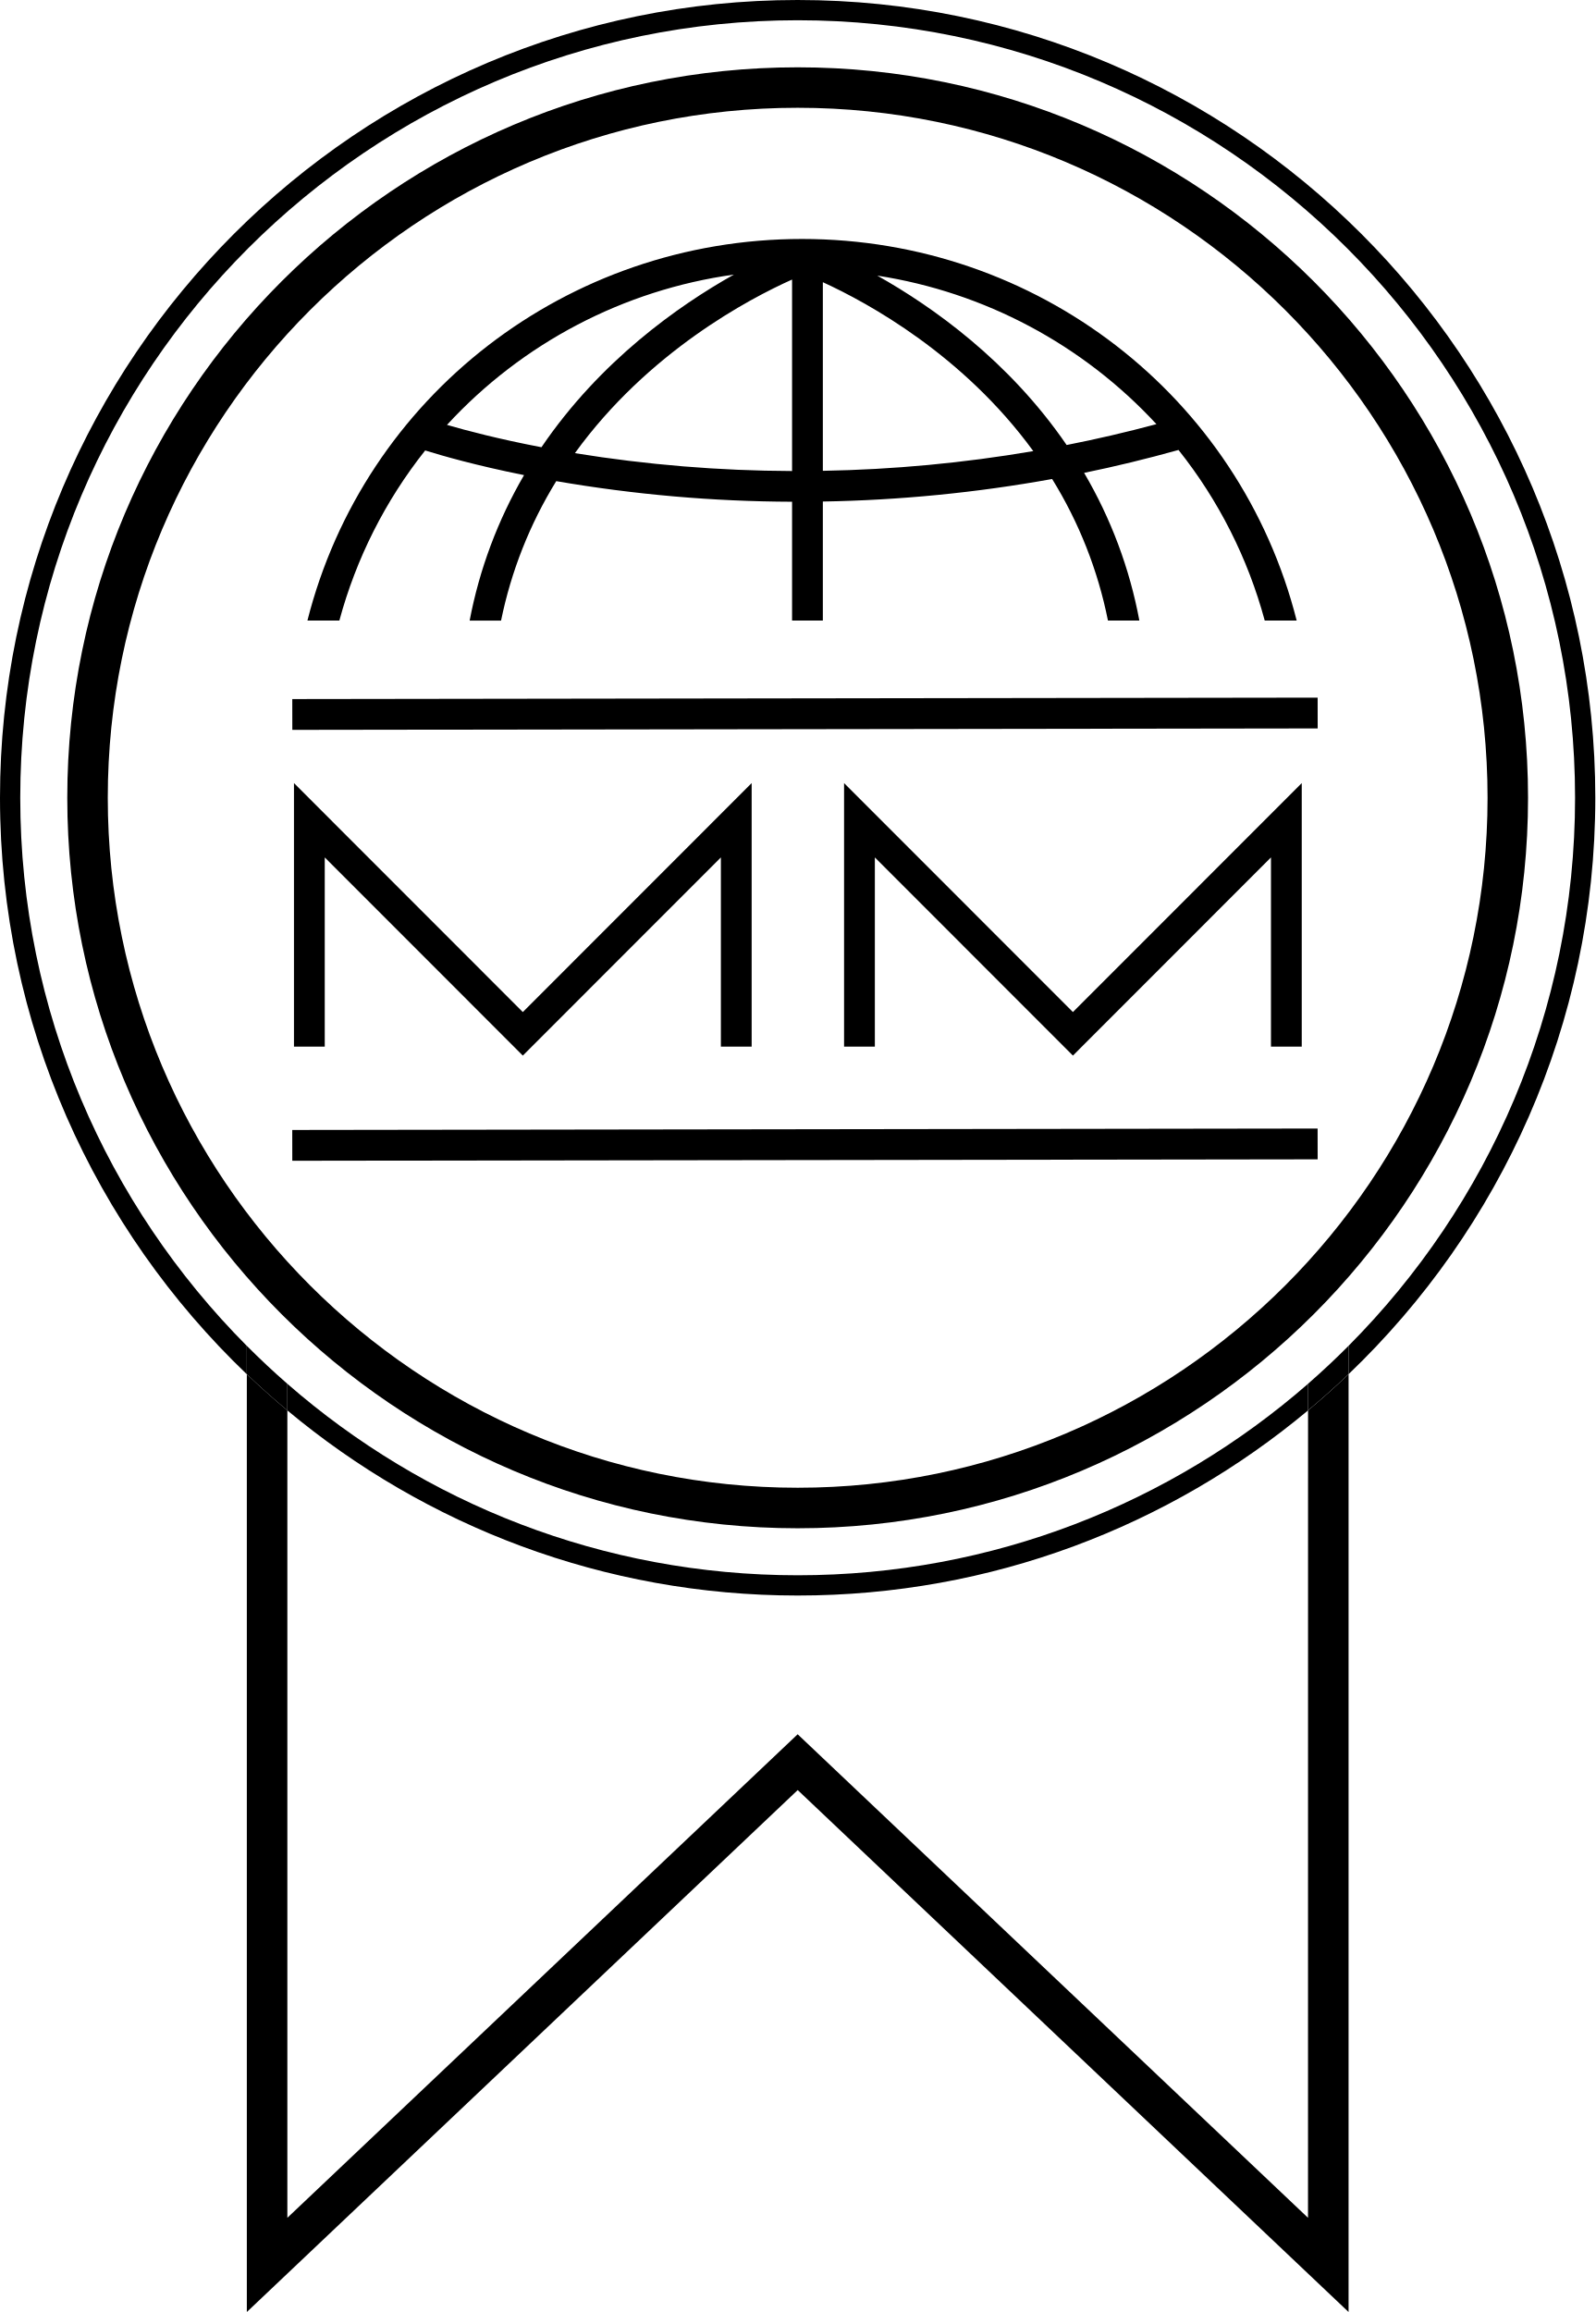
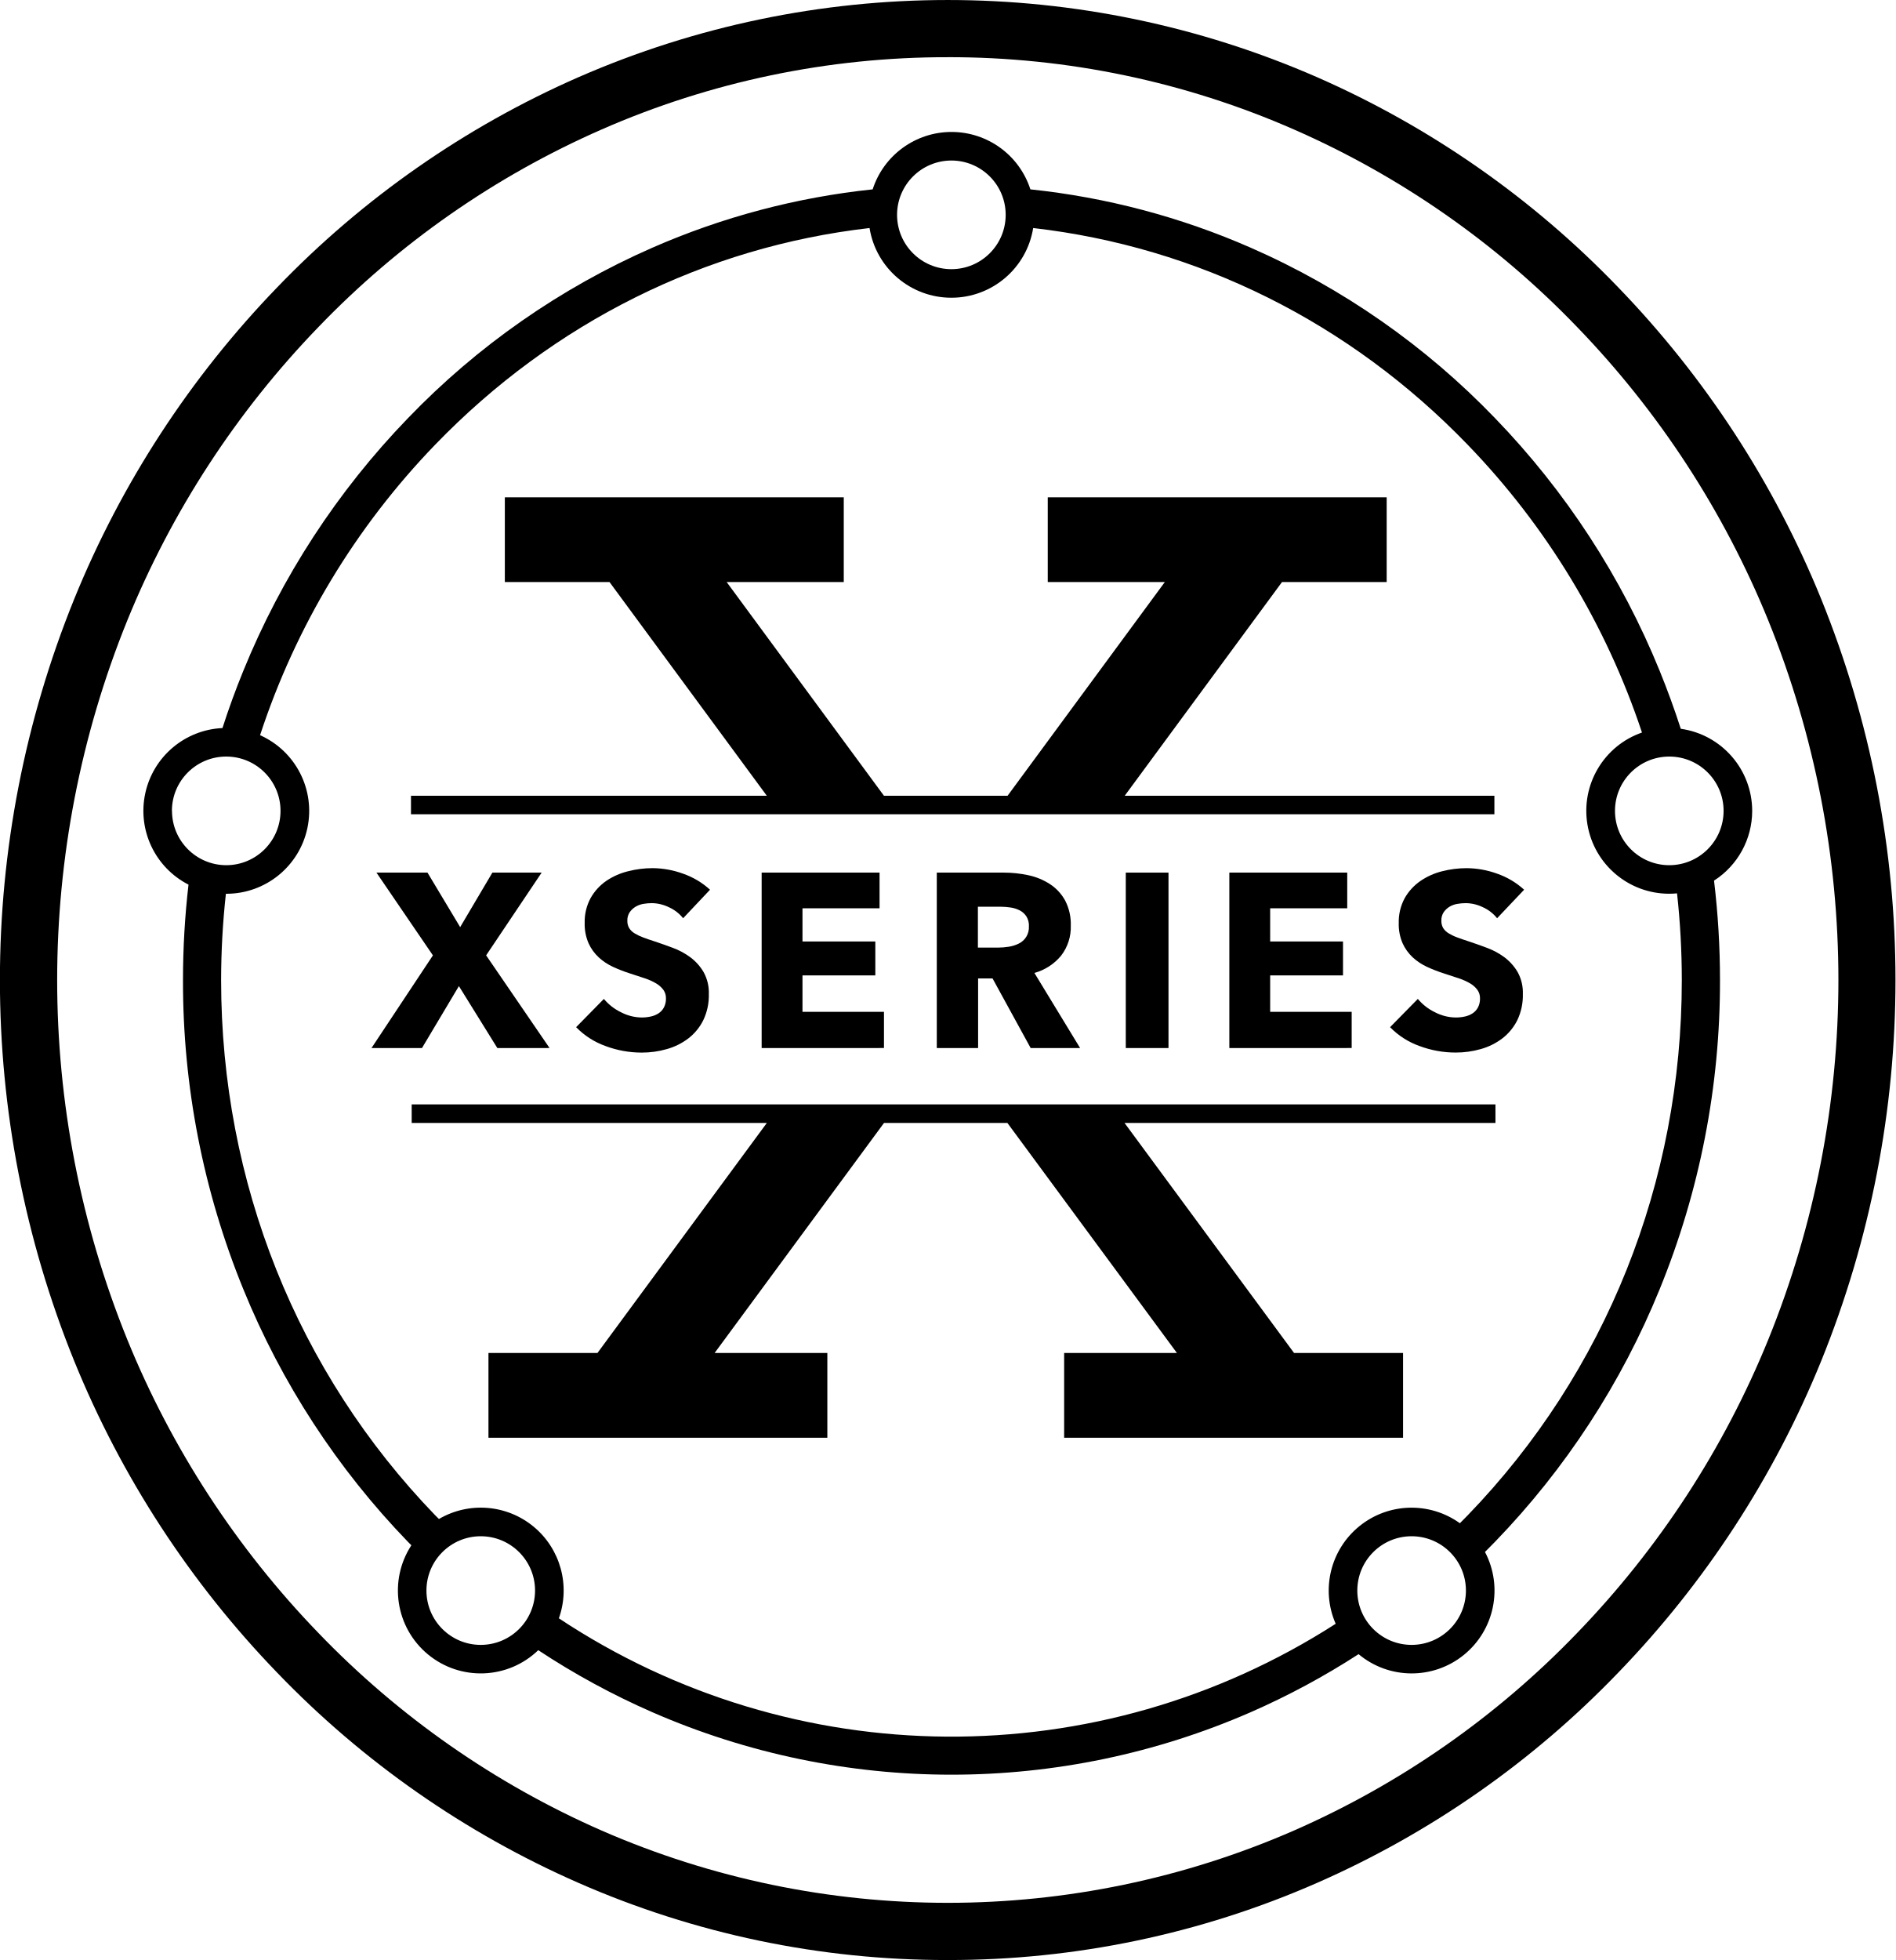
- <svg xmlns="http://www.w3.org/2000/svg" viewBox="0 0 1847.86 2677.65" role="img" aria-hidden="true">
+ <svg xmlns="http://www.w3.org/2000/svg" viewBox="0 0 887.64 917.57" role="img" aria-hidden="true">
  <g class="xseries-watermark">
-     <path d="M1558.23,2613.45l-591.14-560L376,2613.45V1678.37q-24.17-20.17-46.93-41.92v1086.1l638.07-604.47,638.07,604.47V1636.45q-22.74,21.74-46.93,41.92Z" transform="translate(-43.16 -44.9)" />
-     <path d="M376,1647.55v30.82c160.32,133.79,366.49,214.4,591.14,214.4s430.82-80.6,591.14-214.4v-30.82c-158.28,138-365.11,221.75-591.14,221.75S534.24,1785.58,376,1647.55Z" transform="translate(-43.16 -44.9)" />
-     <path d="M1891,968.83C1891,459.37,1476.55,44.9,967.09,44.9S43.16,459.37,43.16,968.83c0,262.23,109.81,499.29,285.86,667.62V1603.6c-162.08-162.92-262.4-387.35-262.4-634.77,0-496.52,403.94-900.47,900.47-900.47s900.47,403.94,900.47,900.47c0,247.42-100.31,471.85-262.4,634.77v32.85C1781.21,1468.12,1891,1231.06,1891,968.83Z" transform="translate(-43.16 -44.9)" />
-     <path d="M1558.23,1647.55v30.82q24.17-20.17,46.93-41.92V1603.6Q1582.49,1626.39,1558.23,1647.55Z" transform="translate(-43.16 -44.9)" />
-     <path d="M376,1647.55q-24.24-21.14-46.93-43.94v32.85q22.74,21.74,46.93,41.92Z" transform="translate(-43.16 -44.9)" />
-     <g>
-       <path d="M967.09,1814.86c-466.5,0-846-379.53-846-846s379.53-846,846-846,846,379.53,846,846S1433.6,1814.86,967.09,1814.86Zm0-1645.13C526.46,169.73,168,528.2,168,968.83s358.47,799.1,799.1,799.1,799.1-358.47,799.1-799.1S1407.72,169.73,967.09,169.73Z" transform="translate(-43.16 -44.9)" />
-       <rect x="381.8" y="1352.69" width="1187.67" height="35.65" transform="translate(-45.17 -43.47) rotate(-0.08)" />
-       <rect x="381.8" y="853.64" width="1187.67" height="35.65" transform="translate(-44.44 -43.47) rotate(-0.08)" />
-       <polygon points="605.58 1222.54 376.16 993.02 376.16 1212.15 340.51 1212.15 340.51 906.94 605.58 1172.12 870.64 906.94 870.64 1212.15 835 1212.15 835 993.02 605.58 1222.54" />
-       <polygon points="1242.76 1222.54 1013.34 993.02 1013.34 1212.15 977.69 1212.15 977.69 906.94 1242.76 1172.12 1507.82 906.94 1507.82 1212.15 1472.17 1212.15 1472.17 993.02 1242.76 1222.54" />
-       <path d="M436.25,763.6a545.67,545.67,0,0,1,99.39-197c19.24,6,58.74,17.37,114.52,28.56a531.35,531.35,0,0,0-63,168.46h36.39a497.43,497.43,0,0,1,63.91-161.49A1639.88,1639.88,0,0,0,960.62,626V763.6h35.65V625.75a1649.58,1649.58,0,0,0,265.58-26.09A496.28,496.28,0,0,1,1326.5,763.6h36.39a529.26,529.26,0,0,0-64-171.05q53.71-11,109.34-26.52a545.56,545.56,0,0,1,99.87,197.57h37c-66-260.32-301.24-441.94-572.94-441.94S465.27,503.25,399.25,763.6Zm946.39-227.47q-52.87,14.15-104,24.15c-66.78-97.56-155.41-160.25-219.33-196.16A555.53,555.53,0,0,1,1382.64,536.13ZM996.27,371.73c52.85,24.2,162.88,84.57,243.74,195.62a1615.45,1615.45,0,0,1-243.74,22.83ZM960.62,590.42a1605.7,1605.7,0,0,1-251.56-20.7C793.79,452.6,911,390.87,960.62,368.66ZM893.23,362.92C828.91,399,738.17,463,670.33,562.86c-49.14-9.39-86.44-19.18-109.42-25.87A555.43,555.43,0,0,1,893.23,362.92Z" transform="translate(-43.16 -44.9)" />
-     </g>
+     <path d="M264.11,506.77l-18-29-17.29,29H205.18l28.76-43.38L207.5,424.64h23.9l15.3,25.52,15.09-25.52h23.07l-26,38.74,29.7,43.38Z" transform="translate(-31.22 -16.13)" />
+     <path d="M351.11,446a18,18,0,0,0-6.68-5.16,18.82,18.82,0,0,0-7.95-1.91,23.84,23.84,0,0,0-4,.35,10.27,10.27,0,0,0-3.65,1.34,9,9,0,0,0-2.74,2.55,6.81,6.81,0,0,0-1.1,4,6.5,6.5,0,0,0,.87,3.48,7.67,7.67,0,0,0,2.55,2.44,22.71,22.71,0,0,0,4,1.91q2.33.88,5.23,1.8,4.17,1.39,8.69,3.08a32.7,32.7,0,0,1,8.24,4.46,23.47,23.47,0,0,1,6.14,6.9,19.87,19.87,0,0,1,2.44,10.27,26.83,26.83,0,0,1-2.61,12.24,24.48,24.48,0,0,1-7,8.52,30,30,0,0,1-10.09,5,42.37,42.37,0,0,1-11.72,1.63,48.32,48.32,0,0,1-17-3.08A36.22,36.22,0,0,1,301,497l13-13.23a23.82,23.82,0,0,0,7.95,6.21,21.52,21.52,0,0,0,9.8,2.49A19.84,19.84,0,0,0,336,492a10.87,10.87,0,0,0,3.65-1.51,7.5,7.5,0,0,0,2.49-2.78,8.7,8.7,0,0,0,.93-4.18,6.65,6.65,0,0,0-1.16-3.94,11.43,11.43,0,0,0-3.31-3,26.74,26.74,0,0,0-5.33-2.43c-2.13-.73-4.55-1.52-7.25-2.38a68.6,68.6,0,0,1-7.71-3,25.92,25.92,0,0,1-6.74-4.47,20.6,20.6,0,0,1-4.75-6.61,22.33,22.33,0,0,1-1.81-9.45,23.26,23.26,0,0,1,2.79-11.72,24.23,24.23,0,0,1,7.3-8A31.55,31.55,0,0,1,325.35,424a46.33,46.33,0,0,1,11.49-1.45A42.62,42.62,0,0,1,351,425.11a36.51,36.51,0,0,1,12.7,7.54Z" transform="translate(-31.22 -16.13)" />
+     <path d="M387.88,506.77V424.64h55.21v16.7H407v15.54h34.11v15.89H407v17.05h38.16v16.94Z" transform="translate(-31.22 -16.13)" />
+     <path d="M513.85,506.77,496,474.18h-6.76v32.59H469.89V424.64h31.32a54.14,54.14,0,0,1,11.54,1.22A30,30,0,0,1,522.84,430a21.6,21.6,0,0,1,7.13,7.66,24,24,0,0,1,2.67,11.83,21.82,21.82,0,0,1-4.51,14,24.71,24.71,0,0,1-12.53,8.12L537,506.77Zm-.81-57a8.21,8.21,0,0,0-1.23-4.7,8.44,8.44,0,0,0-3.15-2.78,13.73,13.73,0,0,0-4.31-1.33,31.8,31.8,0,0,0-4.6-.35H489.14v19.14h9.45a32.3,32.3,0,0,0,5-.41,15.84,15.84,0,0,0,4.65-1.45,8.41,8.41,0,0,0,4.78-8.12Z" transform="translate(-31.22 -16.13)" />
+     <path d="M558.39,506.77V424.64h20v82.13Z" transform="translate(-31.22 -16.13)" />
+     <path d="M606.88,506.77V424.64h55.21v16.7H626v15.54h34.11v15.89H626v17.05h38.17v16.94Z" transform="translate(-31.22 -16.13)" />
+     <path d="M732.27,446a18,18,0,0,0-6.67-5.16,18.76,18.76,0,0,0-7.95-1.91,23.75,23.75,0,0,0-4,.35A10.25,10.25,0,0,0,710,440.6a9.13,9.13,0,0,0-2.73,2.55,6.81,6.81,0,0,0-1.1,4,6.52,6.52,0,0,0,.86,3.48,7.74,7.74,0,0,0,2.56,2.44,22.61,22.61,0,0,0,4,1.91q2.33.88,5.23,1.8,4.18,1.39,8.7,3.08a32.74,32.74,0,0,1,8.24,4.46,23.7,23.7,0,0,1,6.14,6.9,19.9,19.9,0,0,1,2.43,10.27,26.92,26.92,0,0,1-2.6,12.24,24.61,24.61,0,0,1-7,8.52,30.18,30.18,0,0,1-10.09,5,42.43,42.43,0,0,1-11.72,1.63,48.35,48.35,0,0,1-17.06-3.08A36.13,36.13,0,0,1,682.15,497l13-13.23a23.9,23.9,0,0,0,7.95,6.21,21.55,21.55,0,0,0,9.8,2.49,19.79,19.79,0,0,0,4.29-.46,10.72,10.72,0,0,0,3.64-1.51,7.61,7.61,0,0,0,2.5-2.78,8.8,8.8,0,0,0,.93-4.18,6.59,6.59,0,0,0-1.17-3.94,11.29,11.29,0,0,0-3.3-3,27.17,27.17,0,0,0-5.34-2.43q-3.19-1.1-7.25-2.38a69,69,0,0,1-7.7-3,25.91,25.91,0,0,1-6.74-4.47,20.67,20.67,0,0,1-4.75-6.61,22.36,22.36,0,0,1-1.8-9.45A23.35,23.35,0,0,1,689,436.59a24.37,24.37,0,0,1,7.31-8,31.53,31.53,0,0,1,10.2-4.58A46.39,46.39,0,0,1,718,422.56a42.67,42.67,0,0,1,14.22,2.55,36.58,36.58,0,0,1,12.7,7.54Z" transform="translate(-31.22 -16.13)" />
+     <path d="M475,933.71a428.68,428.68,0,0,1-172.91-36.12A441.81,441.81,0,0,1,161,799.17,458.41,458.41,0,0,1,66,653.36a474.62,474.62,0,0,1,0-356.87,458.41,458.41,0,0,1,95-145.81A441.81,441.81,0,0,1,302.12,52.26a431.9,431.9,0,0,1,345.83,0A441.81,441.81,0,0,1,789,150.67a458.4,458.4,0,0,1,95,145.81,474.6,474.6,0,0,1,0,356.87,458.39,458.39,0,0,1-95,145.81A441.8,441.8,0,0,1,648,897.58,428.7,428.7,0,0,1,475,933.71Zm0-890.8A402.06,402.06,0,0,0,312.86,76.78,415.17,415.17,0,0,0,180.3,169.27,431.75,431.75,0,0,0,90.82,306.61a447.85,447.85,0,0,0,0,336.62A431.74,431.74,0,0,0,180.3,780.57a415.17,415.17,0,0,0,132.56,92.49,405.14,405.14,0,0,0,324.36,0,415.17,415.17,0,0,0,132.56-92.49,431.74,431.74,0,0,0,89.48-137.34,447.85,447.85,0,0,0,0-336.62,431.75,431.75,0,0,0-89.48-137.34A415.17,415.17,0,0,0,637.22,76.78,402.08,402.08,0,0,0,475,42.9Z" transform="translate(-31.22 -16.13)" />
+     <polygon points="699.78 372.53 526.67 372.53 600.32 272.49 649.34 272.49 649.34 232.82 490.63 232.82 490.63 272.49 545.45 272.49 471.82 372.53 413.93 372.53 340.28 272.49 395.11 272.49 395.11 232.82 236.4 232.82 236.4 272.49 285.42 272.49 359.07 372.53 192.45 372.53 192.45 381.2 699.78 381.2 699.78 372.53" />
+     <polygon points="700.28 517.03 192.78 517.03 192.78 525.7 359.09 525.7 279.77 633.4 228.73 633.4 228.73 673.08 387.42 673.08 387.42 633.4 334.63 633.4 413.96 525.7 471.73 525.7 551.12 633.4 498.31 633.4 498.31 673.08 657.01 673.08 657.01 633.4 605.97 633.4 526.58 525.7 700.28 525.7 700.28 517.03" />
+     <path d="M851.72,395.74a38.87,38.87,0,0,0-33.44-38.43q-4.42-13.7-9.88-27.11a371.79,371.79,0,0,0-77.05-118.26A358.24,358.24,0,0,0,617,132.14a346.93,346.93,0,0,0-103.28-27.36,38.81,38.81,0,0,0-73.86,0A347,347,0,0,0,336.6,132.14a358.26,358.26,0,0,0-114.39,79.8A371.79,371.79,0,0,0,145.15,330.2q-5.41,13.23-9.76,26.77a38.8,38.8,0,0,0-15.9,73.3,388.4,388.4,0,0,0-2.58,44.65,380.62,380.62,0,0,0,28.24,144.73A371.76,371.76,0,0,0,222.21,737.9c.54.56,1.1,1.1,1.64,1.65a38.79,38.79,0,0,0,59.42,49.11,354.8,354.8,0,0,0,53.33,29,350.14,350.14,0,0,0,280.36,0,354.66,354.66,0,0,0,50.44-27.14,38.79,38.79,0,0,0,59.19-47.84q2.4-2.38,4.76-4.82A371.77,371.77,0,0,0,808.4,619.65a380.63,380.63,0,0,0,28.24-144.73,388.71,388.71,0,0,0-2.79-46.53A38.81,38.81,0,0,0,851.72,395.74Zm-375-304.46a25.43,25.43,0,1,1-25.43,25.43A25.46,25.46,0,0,1,476.75,91.28Zm-365,304.46a25.43,25.43,0,1,1,25.42,25.43A25.45,25.45,0,0,1,111.76,395.74ZM256.32,786.18a25.43,25.43,0,1,1,25.45-25.44A25.45,25.45,0,0,1,256.32,786.18Zm435.91,0a25.43,25.43,0,1,1,25.44-25.44A25.46,25.46,0,0,1,692.23,786.18Zm26.29-60.68c-1.22,1.26-2.44,2.5-3.68,3.73a38.79,38.79,0,0,0-58.16,47.07,332.74,332.74,0,0,1-363.76-2.56,38.8,38.8,0,0,0-56.16-46.49L235,725.5C170.37,658.59,134.76,569.6,134.76,474.92A371.66,371.66,0,0,1,137,434.55h.21A38.8,38.8,0,0,0,153,360.31a354.85,354.85,0,0,1,82-136c55.46-57.39,126.6-92.61,203.4-101.43a38.81,38.81,0,0,0,76.63,0c76.82,8.81,148,44,203.45,101.44a354.85,354.85,0,0,1,81.63,134.74,38.81,38.81,0,0,0,12.75,75.47c1.24,0,2.46-.06,3.67-.18a371.63,371.63,0,0,1,2.23,40.55C818.79,569.59,783.18,658.59,718.52,725.5ZM812.9,421.17a25.43,25.43,0,1,1,25.43-25.43A25.46,25.46,0,0,1,812.9,421.17Z" transform="translate(-31.22 -16.13)" />
  </g>
</svg>
